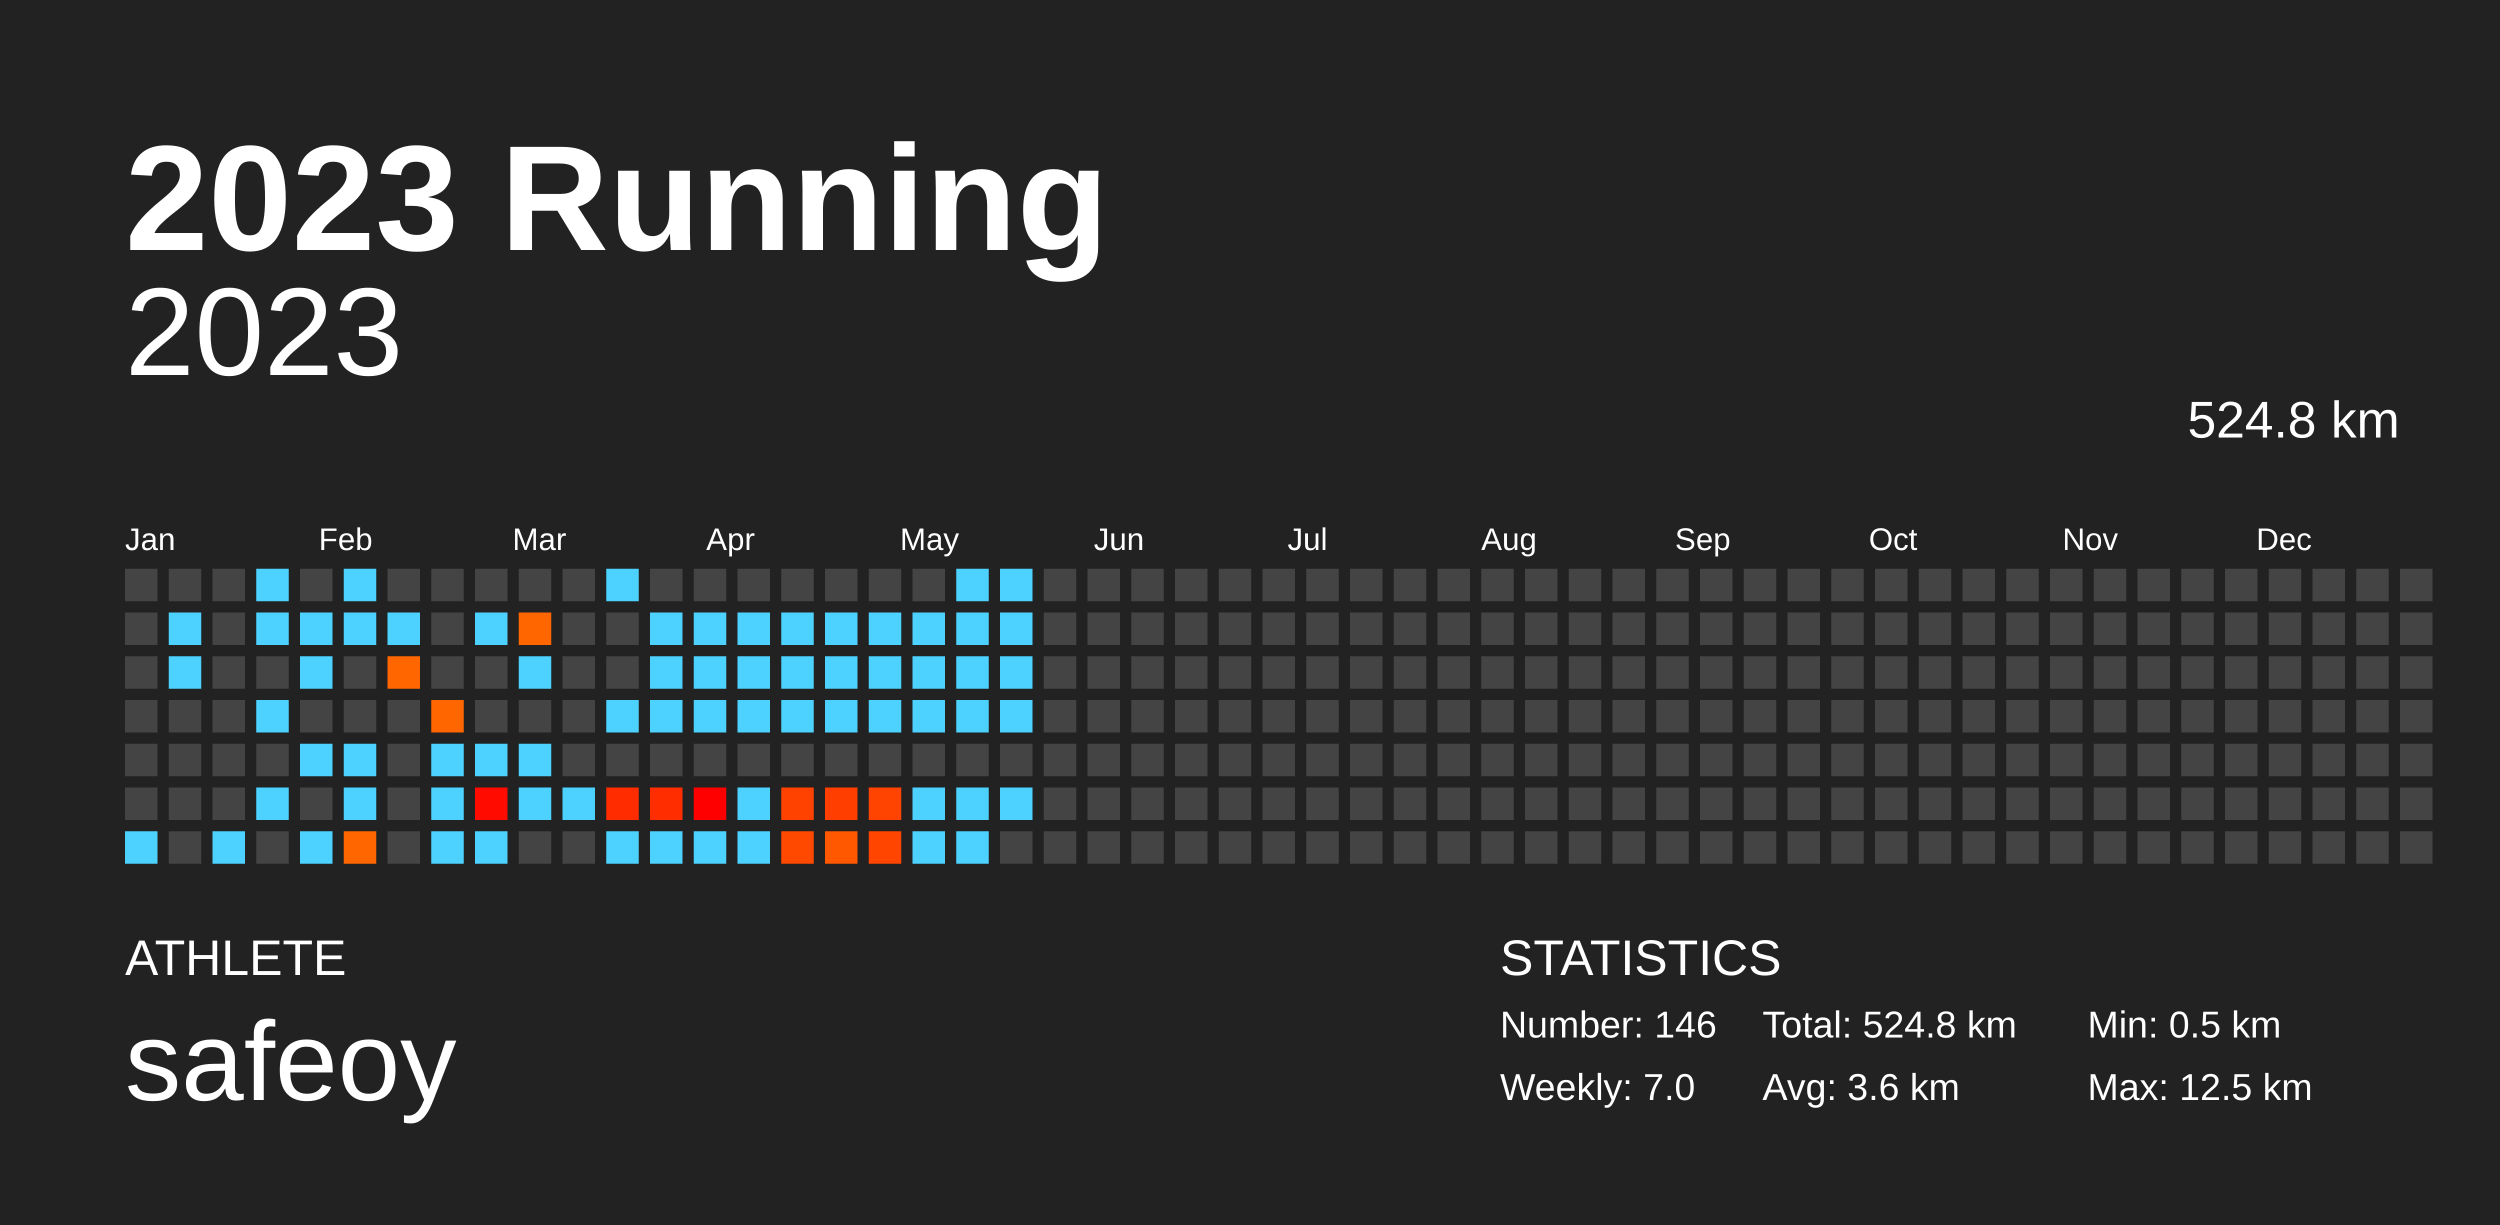
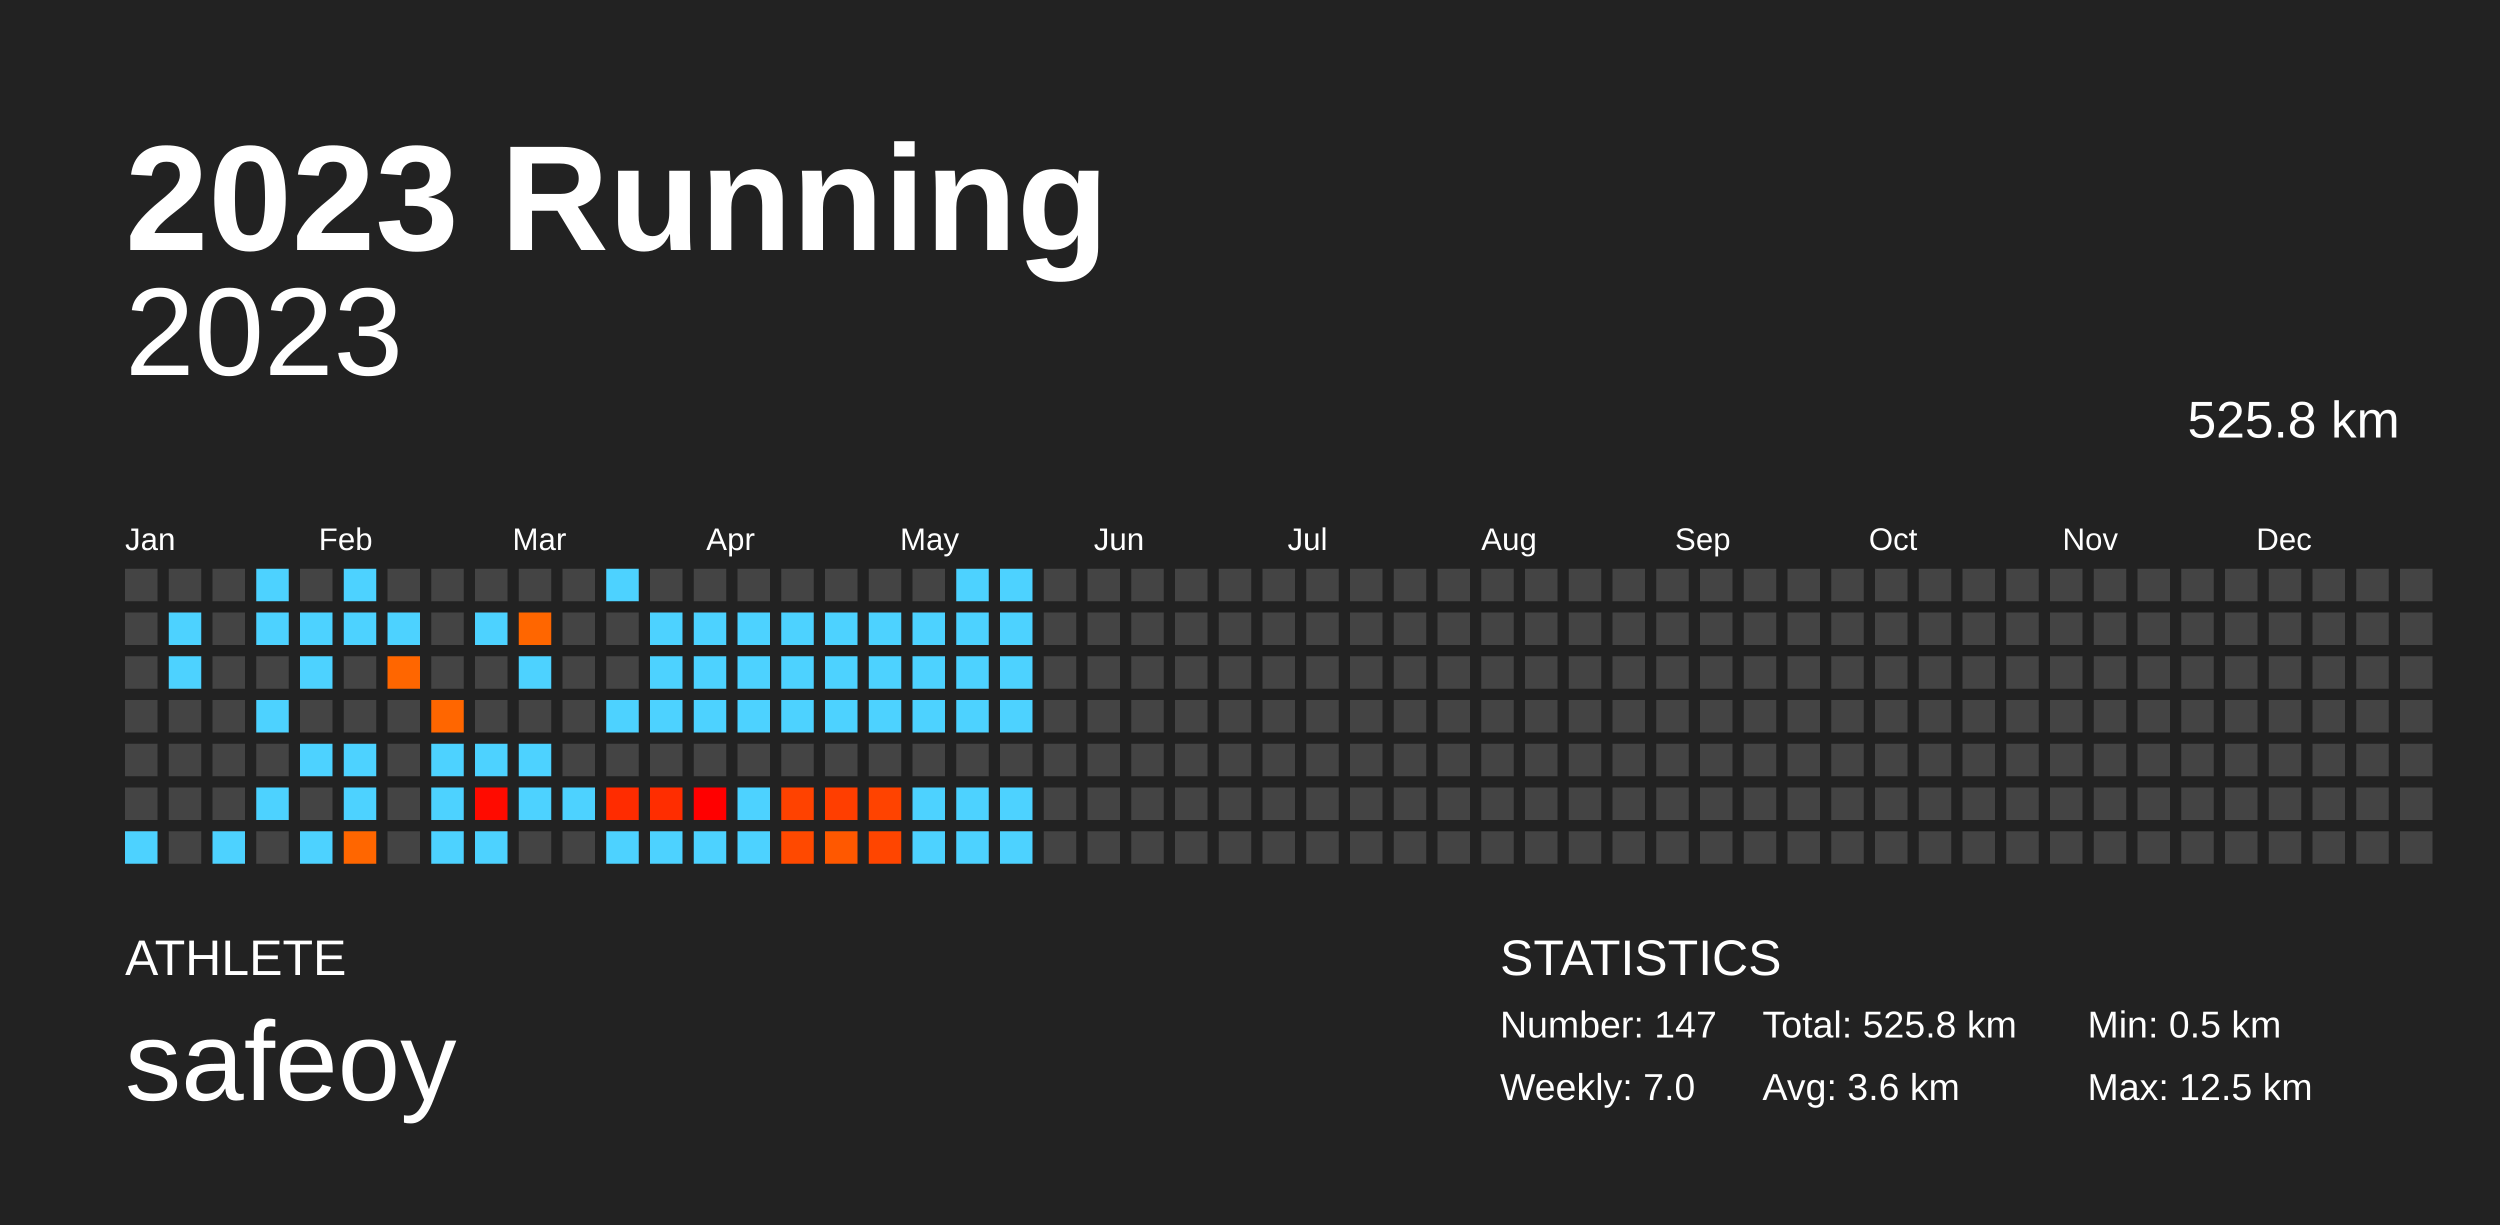
<svg xmlns="http://www.w3.org/2000/svg" baseProfile="full" height="98mm" version="1.1" viewBox="0,0,200,98" width="200mm">
  <defs />
  <rect fill="#222222" height="98" width="200" x="0" y="0" />
  <text fill="#FFFFFF" style="font-size:12px; font-family:Arial; font-weight:bold;" x="10" y="20">2023 Running</text>
  <text fill="#FFFFFF" style="font-size:4px; font-family:Arial" x="10" y="78">ATHLETE</text>
  <text fill="#FFFFFF" style="font-size:9px; font-family:Arial" x="10" y="88">safeoy</text>
  <text fill="#FFFFFF" style="font-size:4px; font-family:Arial" x="120" y="78">STATISTICS</text>
-   <text fill="#FFFFFF" style="font-size:3px; font-family:Arial" x="120" y="83">Number: 146</text>
+   <text fill="#FFFFFF" style="font-size:3px; font-family:Arial" x="120" y="83">Number: 147</text>
  <text fill="#FFFFFF" style="font-size:3px; font-family:Arial" x="120" y="88">Weekly: 7.0</text>
-   <text fill="#FFFFFF" style="font-size:3px; font-family:Arial" x="141" y="83">Total: 524.8 km</text>
+   <text fill="#FFFFFF" style="font-size:3px; font-family:Arial" x="141" y="83">Total: 525.8 km</text>
  <text fill="#FFFFFF" style="font-size:3px; font-family:Arial" x="141" y="88">Avg: 3.6 km</text>
  <text fill="#FFFFFF" style="font-size:3px; font-family:Arial" x="167" y="83">Min: 0.5 km</text>
  <text fill="#FFFFFF" style="font-size:3px; font-family:Arial" x="167" y="88">Max: 12.5 km</text>
  <text alignment-baseline="hanging" fill="#FFFFFF" style="font-size:10.0px; font-family:Arial;" x="10" y="30">2023</text>
-   <text alignment-baseline="hanging" fill="#FFFFFF" style="font-size:4.125px; font-family:Arial;" x="175" y="35">524.8 km</text>
+   <text alignment-baseline="hanging" fill="#FFFFFF" style="font-size:4.125px; font-family:Arial;" x="175" y="35">525.8 km</text>
  <text fill="#FFFFFF" style="font-size:2.5px; font-family:Arial" x="10.0" y="44">Jan</text>
  <text fill="#FFFFFF" style="font-size:2.5px; font-family:Arial" x="25.5" y="44">Feb</text>
  <text fill="#FFFFFF" style="font-size:2.5px; font-family:Arial" x="41.0" y="44">Mar</text>
  <text fill="#FFFFFF" style="font-size:2.5px; font-family:Arial" x="56.5" y="44">Apr</text>
  <text fill="#FFFFFF" style="font-size:2.5px; font-family:Arial" x="72.0" y="44">May</text>
  <text fill="#FFFFFF" style="font-size:2.5px; font-family:Arial" x="87.5" y="44">Jun</text>
  <text fill="#FFFFFF" style="font-size:2.5px; font-family:Arial" x="103.0" y="44">Jul</text>
  <text fill="#FFFFFF" style="font-size:2.5px; font-family:Arial" x="118.5" y="44">Aug</text>
  <text fill="#FFFFFF" style="font-size:2.5px; font-family:Arial" x="134.0" y="44">Sep</text>
  <text fill="#FFFFFF" style="font-size:2.5px; font-family:Arial" x="149.5" y="44">Oct</text>
  <text fill="#FFFFFF" style="font-size:2.5px; font-family:Arial" x="165.0" y="44">Nov</text>
  <text fill="#FFFFFF" style="font-size:2.5px; font-family:Arial" x="180.5" y="44">Dec</text>
  <rect fill="#444444" height="2.6" width="2.6" x="10.0" y="45.5" />
  <rect fill="#444444" height="2.6" width="2.6" x="10.0" y="49.0" />
  <rect fill="#444444" height="2.6" width="2.6" x="10.0" y="52.5" />
  <rect fill="#444444" height="2.6" width="2.6" x="10.0" y="56.0" />
  <rect fill="#444444" height="2.6" width="2.6" x="10.0" y="59.5" />
  <rect fill="#444444" height="2.6" width="2.6" x="10.0" y="63.0" />
  <rect fill="#4dd2ff" height="2.6" width="2.6" x="10.0" y="66.5" />
  <rect fill="#444444" height="2.6" width="2.6" x="13.5" y="45.5" />
  <rect fill="#4dd2ff" height="2.6" width="2.6" x="13.5" y="49.0" />
  <rect fill="#4dd2ff" height="2.6" width="2.6" x="13.5" y="52.5" />
  <rect fill="#444444" height="2.6" width="2.6" x="13.5" y="56.0" />
  <rect fill="#444444" height="2.6" width="2.6" x="13.5" y="59.5" />
  <rect fill="#444444" height="2.6" width="2.6" x="13.5" y="63.0" />
  <rect fill="#444444" height="2.6" width="2.6" x="13.5" y="66.5" />
  <rect fill="#444444" height="2.6" width="2.6" x="17.0" y="45.5" />
  <rect fill="#444444" height="2.6" width="2.6" x="17.0" y="49.0" />
  <rect fill="#444444" height="2.6" width="2.6" x="17.0" y="52.5" />
  <rect fill="#444444" height="2.6" width="2.6" x="17.0" y="56.0" />
  <rect fill="#444444" height="2.6" width="2.6" x="17.0" y="59.5" />
  <rect fill="#444444" height="2.6" width="2.6" x="17.0" y="63.0" />
  <rect fill="#4dd2ff" height="2.6" width="2.6" x="17.0" y="66.5" />
  <rect fill="#4dd2ff" height="2.6" width="2.6" x="20.5" y="45.5" />
  <rect fill="#4dd2ff" height="2.6" width="2.6" x="20.5" y="49.0" />
  <rect fill="#444444" height="2.6" width="2.6" x="20.5" y="52.5" />
  <rect fill="#4dd2ff" height="2.6" width="2.6" x="20.5" y="56.0" />
  <rect fill="#444444" height="2.6" width="2.6" x="20.5" y="59.5" />
  <rect fill="#4dd2ff" height="2.6" width="2.6" x="20.5" y="63.0" />
  <rect fill="#444444" height="2.6" width="2.6" x="20.5" y="66.5" />
  <rect fill="#444444" height="2.6" width="2.6" x="24.0" y="45.5" />
  <rect fill="#4dd2ff" height="2.6" width="2.6" x="24.0" y="49.0" />
  <rect fill="#4dd2ff" height="2.6" width="2.6" x="24.0" y="52.5" />
  <rect fill="#444444" height="2.6" width="2.6" x="24.0" y="56.0" />
  <rect fill="#4dd2ff" height="2.6" width="2.6" x="24.0" y="59.5" />
  <rect fill="#444444" height="2.6" width="2.6" x="24.0" y="63.0" />
  <rect fill="#4dd2ff" height="2.6" width="2.6" x="24.0" y="66.5" />
  <rect fill="#4dd2ff" height="2.6" width="2.6" x="27.5" y="45.5" />
  <rect fill="#4dd2ff" height="2.6" width="2.6" x="27.5" y="49.0" />
  <rect fill="#444444" height="2.6" width="2.6" x="27.5" y="52.5" />
  <rect fill="#444444" height="2.6" width="2.6" x="27.5" y="56.0" />
  <rect fill="#4dd2ff" height="2.6" width="2.6" x="27.5" y="59.5" />
  <rect fill="#4dd2ff" height="2.6" width="2.6" x="27.5" y="63.0" />
  <rect fill="#ff6600" height="2.6" width="2.6" x="27.5" y="66.5" />
  <rect fill="#444444" height="2.6" width="2.6" x="31.0" y="45.5" />
  <rect fill="#4dd2ff" height="2.6" width="2.6" x="31.0" y="49.0" />
  <rect fill="#ff6600" height="2.6" width="2.6" x="31.0" y="52.5" />
  <rect fill="#444444" height="2.6" width="2.6" x="31.0" y="56.0" />
  <rect fill="#444444" height="2.6" width="2.6" x="31.0" y="59.5" />
  <rect fill="#444444" height="2.6" width="2.6" x="31.0" y="63.0" />
  <rect fill="#444444" height="2.6" width="2.6" x="31.0" y="66.5" />
  <rect fill="#444444" height="2.6" width="2.6" x="34.5" y="45.5" />
  <rect fill="#444444" height="2.6" width="2.6" x="34.5" y="49.0" />
  <rect fill="#444444" height="2.6" width="2.6" x="34.5" y="52.5" />
  <rect fill="#ff6600" height="2.6" width="2.6" x="34.5" y="56.0" />
  <rect fill="#4dd2ff" height="2.6" width="2.6" x="34.5" y="59.5" />
  <rect fill="#4dd2ff" height="2.6" width="2.6" x="34.5" y="63.0" />
  <rect fill="#4dd2ff" height="2.6" width="2.6" x="34.5" y="66.5" />
  <rect fill="#444444" height="2.6" width="2.6" x="38.0" y="45.5" />
  <rect fill="#4dd2ff" height="2.6" width="2.6" x="38.0" y="49.0" />
  <rect fill="#444444" height="2.6" width="2.6" x="38.0" y="52.5" />
  <rect fill="#444444" height="2.6" width="2.6" x="38.0" y="56.0" />
  <rect fill="#4dd2ff" height="2.6" width="2.6" x="38.0" y="59.5" />
  <rect fill="#ff0b00" height="2.6" width="2.6" x="38.0" y="63.0" />
  <rect fill="#4dd2ff" height="2.6" width="2.6" x="38.0" y="66.5" />
  <rect fill="#444444" height="2.6" width="2.6" x="41.5" y="45.5" />
  <rect fill="#ff6600" height="2.6" width="2.6" x="41.5" y="49.0" />
  <rect fill="#4dd2ff" height="2.6" width="2.6" x="41.5" y="52.5" />
  <rect fill="#444444" height="2.6" width="2.6" x="41.5" y="56.0" />
  <rect fill="#4dd2ff" height="2.6" width="2.6" x="41.5" y="59.5" />
  <rect fill="#4dd2ff" height="2.6" width="2.6" x="41.5" y="63.0" />
  <rect fill="#444444" height="2.6" width="2.6" x="41.5" y="66.5" />
  <rect fill="#444444" height="2.6" width="2.6" x="45.0" y="45.5" />
  <rect fill="#444444" height="2.6" width="2.6" x="45.0" y="49.0" />
  <rect fill="#444444" height="2.6" width="2.6" x="45.0" y="52.5" />
  <rect fill="#444444" height="2.6" width="2.6" x="45.0" y="56.0" />
  <rect fill="#444444" height="2.6" width="2.6" x="45.0" y="59.5" />
  <rect fill="#4dd2ff" height="2.6" width="2.6" x="45.0" y="63.0" />
  <rect fill="#444444" height="2.6" width="2.6" x="45.0" y="66.5" />
  <rect fill="#4dd2ff" height="2.6" width="2.6" x="48.5" y="45.5" />
  <rect fill="#444444" height="2.6" width="2.6" x="48.5" y="49.0" />
  <rect fill="#444444" height="2.6" width="2.6" x="48.5" y="52.5" />
  <rect fill="#4dd2ff" height="2.6" width="2.6" x="48.5" y="56.0" />
  <rect fill="#444444" height="2.6" width="2.6" x="48.5" y="59.5" />
  <rect fill="#ff2c00" height="2.6" width="2.6" x="48.5" y="63.0" />
  <rect fill="#4dd2ff" height="2.6" width="2.6" x="48.5" y="66.5" />
  <rect fill="#444444" height="2.6" width="2.6" x="52.0" y="45.5" />
  <rect fill="#4dd2ff" height="2.6" width="2.6" x="52.0" y="49.0" />
  <rect fill="#4dd2ff" height="2.6" width="2.6" x="52.0" y="52.5" />
  <rect fill="#4dd2ff" height="2.6" width="2.6" x="52.0" y="56.0" />
  <rect fill="#444444" height="2.6" width="2.6" x="52.0" y="59.5" />
  <rect fill="#ff2d00" height="2.6" width="2.6" x="52.0" y="63.0" />
  <rect fill="#4dd2ff" height="2.6" width="2.6" x="52.0" y="66.5" />
  <rect fill="#444444" height="2.6" width="2.6" x="55.5" y="45.5" />
  <rect fill="#4dd2ff" height="2.6" width="2.6" x="55.5" y="49.0" />
  <rect fill="#4dd2ff" height="2.6" width="2.6" x="55.5" y="52.5" />
  <rect fill="#4dd2ff" height="2.6" width="2.6" x="55.5" y="56.0" />
  <rect fill="#444444" height="2.6" width="2.6" x="55.5" y="59.5" />
  <rect fill="#ff0000" height="2.6" width="2.6" x="55.5" y="63.0" />
  <rect fill="#4dd2ff" height="2.6" width="2.6" x="55.5" y="66.5" />
  <rect fill="#444444" height="2.6" width="2.6" x="59.0" y="45.5" />
  <rect fill="#4dd2ff" height="2.6" width="2.6" x="59.0" y="49.0" />
  <rect fill="#4dd2ff" height="2.6" width="2.6" x="59.0" y="52.5" />
  <rect fill="#4dd2ff" height="2.6" width="2.6" x="59.0" y="56.0" />
  <rect fill="#444444" height="2.6" width="2.6" x="59.0" y="59.5" />
  <rect fill="#4dd2ff" height="2.6" width="2.6" x="59.0" y="63.0" />
  <rect fill="#4dd2ff" height="2.6" width="2.6" x="59.0" y="66.5" />
  <rect fill="#444444" height="2.6" width="2.6" x="62.5" y="45.5" />
  <rect fill="#4dd2ff" height="2.6" width="2.6" x="62.5" y="49.0" />
  <rect fill="#4dd2ff" height="2.6" width="2.6" x="62.5" y="52.5" />
  <rect fill="#4dd2ff" height="2.6" width="2.6" x="62.5" y="56.0" />
  <rect fill="#444444" height="2.6" width="2.6" x="62.5" y="59.5" />
  <rect fill="#ff4200" height="2.6" width="2.6" x="62.5" y="63.0" />
  <rect fill="#ff4900" height="2.6" width="2.6" x="62.5" y="66.5" />
  <rect fill="#444444" height="2.6" width="2.6" x="66.0" y="45.5" />
  <rect fill="#4dd2ff" height="2.6" width="2.6" x="66.0" y="49.0" />
  <rect fill="#4dd2ff" height="2.6" width="2.6" x="66.0" y="52.5" />
  <rect fill="#4dd2ff" height="2.6" width="2.6" x="66.0" y="56.0" />
  <rect fill="#444444" height="2.6" width="2.6" x="66.0" y="59.5" />
  <rect fill="#ff3e00" height="2.6" width="2.6" x="66.0" y="63.0" />
  <rect fill="#ff5800" height="2.6" width="2.6" x="66.0" y="66.5" />
  <rect fill="#444444" height="2.6" width="2.6" x="69.5" y="45.5" />
  <rect fill="#4dd2ff" height="2.6" width="2.6" x="69.5" y="49.0" />
  <rect fill="#4dd2ff" height="2.6" width="2.6" x="69.5" y="52.5" />
  <rect fill="#4dd2ff" height="2.6" width="2.6" x="69.5" y="56.0" />
  <rect fill="#444444" height="2.6" width="2.6" x="69.5" y="59.5" />
  <rect fill="#ff4300" height="2.6" width="2.6" x="69.5" y="63.0" />
  <rect fill="#ff4500" height="2.6" width="2.6" x="69.5" y="66.5" />
  <rect fill="#444444" height="2.6" width="2.6" x="73.0" y="45.5" />
  <rect fill="#4dd2ff" height="2.6" width="2.6" x="73.0" y="49.0" />
  <rect fill="#4dd2ff" height="2.6" width="2.6" x="73.0" y="52.5" />
  <rect fill="#4dd2ff" height="2.6" width="2.6" x="73.0" y="56.0" />
  <rect fill="#444444" height="2.6" width="2.6" x="73.0" y="59.5" />
  <rect fill="#4dd2ff" height="2.6" width="2.6" x="73.0" y="63.0" />
  <rect fill="#4dd2ff" height="2.6" width="2.6" x="73.0" y="66.5" />
  <rect fill="#4dd2ff" height="2.6" width="2.6" x="76.5" y="45.5" />
  <rect fill="#4dd2ff" height="2.6" width="2.6" x="76.5" y="49.0" />
  <rect fill="#4dd2ff" height="2.6" width="2.6" x="76.5" y="52.5" />
  <rect fill="#4dd2ff" height="2.6" width="2.6" x="76.5" y="56.0" />
  <rect fill="#444444" height="2.6" width="2.6" x="76.5" y="59.5" />
  <rect fill="#4dd2ff" height="2.6" width="2.6" x="76.5" y="63.0" />
  <rect fill="#4dd2ff" height="2.6" width="2.6" x="76.5" y="66.5" />
  <rect fill="#4dd2ff" height="2.6" width="2.6" x="80.0" y="45.5" />
  <rect fill="#4dd2ff" height="2.6" width="2.6" x="80.0" y="49.0" />
  <rect fill="#4dd2ff" height="2.6" width="2.6" x="80.0" y="52.5" />
  <rect fill="#4dd2ff" height="2.6" width="2.6" x="80.0" y="56.0" />
  <rect fill="#444444" height="2.6" width="2.6" x="80.0" y="59.5" />
  <rect fill="#4dd2ff" height="2.6" width="2.6" x="80.0" y="63.0" />
-   <rect fill="#444444" height="2.6" width="2.6" x="80.0" y="66.5" />
+   <rect fill="#4dd2ff" height="2.6" width="2.6" x="80.0" y="66.5" />
  <rect fill="#444444" height="2.6" width="2.6" x="83.5" y="45.5" />
  <rect fill="#444444" height="2.6" width="2.6" x="83.5" y="49.0" />
  <rect fill="#444444" height="2.6" width="2.6" x="83.5" y="52.5" />
  <rect fill="#444444" height="2.6" width="2.6" x="83.5" y="56.0" />
  <rect fill="#444444" height="2.6" width="2.6" x="83.5" y="59.5" />
  <rect fill="#444444" height="2.6" width="2.6" x="83.5" y="63.0" />
  <rect fill="#444444" height="2.6" width="2.6" x="83.5" y="66.5" />
  <rect fill="#444444" height="2.6" width="2.6" x="87.0" y="45.5" />
  <rect fill="#444444" height="2.6" width="2.6" x="87.0" y="49.0" />
  <rect fill="#444444" height="2.6" width="2.6" x="87.0" y="52.5" />
  <rect fill="#444444" height="2.6" width="2.6" x="87.0" y="56.0" />
  <rect fill="#444444" height="2.6" width="2.6" x="87.0" y="59.5" />
  <rect fill="#444444" height="2.6" width="2.6" x="87.0" y="63.0" />
  <rect fill="#444444" height="2.6" width="2.6" x="87.0" y="66.5" />
  <rect fill="#444444" height="2.6" width="2.6" x="90.5" y="45.5" />
  <rect fill="#444444" height="2.6" width="2.6" x="90.5" y="49.0" />
  <rect fill="#444444" height="2.6" width="2.6" x="90.5" y="52.5" />
  <rect fill="#444444" height="2.6" width="2.6" x="90.5" y="56.0" />
  <rect fill="#444444" height="2.6" width="2.6" x="90.5" y="59.5" />
  <rect fill="#444444" height="2.6" width="2.6" x="90.5" y="63.0" />
  <rect fill="#444444" height="2.6" width="2.6" x="90.5" y="66.5" />
  <rect fill="#444444" height="2.6" width="2.6" x="94.0" y="45.5" />
  <rect fill="#444444" height="2.6" width="2.6" x="94.0" y="49.0" />
  <rect fill="#444444" height="2.6" width="2.6" x="94.0" y="52.5" />
  <rect fill="#444444" height="2.6" width="2.6" x="94.0" y="56.0" />
  <rect fill="#444444" height="2.6" width="2.6" x="94.0" y="59.5" />
  <rect fill="#444444" height="2.6" width="2.6" x="94.0" y="63.0" />
  <rect fill="#444444" height="2.6" width="2.6" x="94.0" y="66.5" />
  <rect fill="#444444" height="2.6" width="2.6" x="97.5" y="45.5" />
  <rect fill="#444444" height="2.6" width="2.6" x="97.5" y="49.0" />
  <rect fill="#444444" height="2.6" width="2.6" x="97.5" y="52.5" />
  <rect fill="#444444" height="2.6" width="2.6" x="97.5" y="56.0" />
  <rect fill="#444444" height="2.6" width="2.6" x="97.5" y="59.5" />
  <rect fill="#444444" height="2.6" width="2.6" x="97.5" y="63.0" />
  <rect fill="#444444" height="2.6" width="2.6" x="97.5" y="66.5" />
  <rect fill="#444444" height="2.6" width="2.6" x="101.0" y="45.5" />
  <rect fill="#444444" height="2.6" width="2.6" x="101.0" y="49.0" />
  <rect fill="#444444" height="2.6" width="2.6" x="101.0" y="52.5" />
  <rect fill="#444444" height="2.6" width="2.6" x="101.0" y="56.0" />
  <rect fill="#444444" height="2.6" width="2.6" x="101.0" y="59.5" />
  <rect fill="#444444" height="2.6" width="2.6" x="101.0" y="63.0" />
  <rect fill="#444444" height="2.6" width="2.6" x="101.0" y="66.5" />
  <rect fill="#444444" height="2.6" width="2.6" x="104.5" y="45.5" />
  <rect fill="#444444" height="2.6" width="2.6" x="104.5" y="49.0" />
  <rect fill="#444444" height="2.6" width="2.6" x="104.5" y="52.5" />
  <rect fill="#444444" height="2.6" width="2.6" x="104.5" y="56.0" />
  <rect fill="#444444" height="2.6" width="2.6" x="104.5" y="59.5" />
  <rect fill="#444444" height="2.6" width="2.6" x="104.5" y="63.0" />
  <rect fill="#444444" height="2.6" width="2.6" x="104.5" y="66.5" />
  <rect fill="#444444" height="2.6" width="2.6" x="108.0" y="45.5" />
  <rect fill="#444444" height="2.6" width="2.6" x="108.0" y="49.0" />
  <rect fill="#444444" height="2.6" width="2.6" x="108.0" y="52.5" />
  <rect fill="#444444" height="2.6" width="2.6" x="108.0" y="56.0" />
  <rect fill="#444444" height="2.6" width="2.6" x="108.0" y="59.5" />
  <rect fill="#444444" height="2.6" width="2.6" x="108.0" y="63.0" />
  <rect fill="#444444" height="2.6" width="2.6" x="108.0" y="66.5" />
  <rect fill="#444444" height="2.6" width="2.6" x="111.5" y="45.5" />
  <rect fill="#444444" height="2.6" width="2.6" x="111.5" y="49.0" />
  <rect fill="#444444" height="2.6" width="2.6" x="111.5" y="52.5" />
  <rect fill="#444444" height="2.6" width="2.6" x="111.5" y="56.0" />
  <rect fill="#444444" height="2.6" width="2.6" x="111.5" y="59.5" />
  <rect fill="#444444" height="2.6" width="2.6" x="111.5" y="63.0" />
  <rect fill="#444444" height="2.6" width="2.6" x="111.5" y="66.5" />
  <rect fill="#444444" height="2.6" width="2.6" x="115.0" y="45.5" />
  <rect fill="#444444" height="2.6" width="2.6" x="115.0" y="49.0" />
  <rect fill="#444444" height="2.6" width="2.6" x="115.0" y="52.5" />
  <rect fill="#444444" height="2.6" width="2.6" x="115.0" y="56.0" />
  <rect fill="#444444" height="2.6" width="2.6" x="115.0" y="59.5" />
  <rect fill="#444444" height="2.6" width="2.6" x="115.0" y="63.0" />
  <rect fill="#444444" height="2.6" width="2.6" x="115.0" y="66.5" />
  <rect fill="#444444" height="2.6" width="2.6" x="118.5" y="45.5" />
  <rect fill="#444444" height="2.6" width="2.6" x="118.5" y="49.0" />
  <rect fill="#444444" height="2.6" width="2.6" x="118.5" y="52.5" />
  <rect fill="#444444" height="2.6" width="2.6" x="118.5" y="56.0" />
  <rect fill="#444444" height="2.6" width="2.6" x="118.5" y="59.5" />
  <rect fill="#444444" height="2.6" width="2.6" x="118.5" y="63.0" />
  <rect fill="#444444" height="2.6" width="2.6" x="118.5" y="66.5" />
  <rect fill="#444444" height="2.6" width="2.6" x="122.0" y="45.5" />
  <rect fill="#444444" height="2.6" width="2.6" x="122.0" y="49.0" />
  <rect fill="#444444" height="2.6" width="2.6" x="122.0" y="52.5" />
  <rect fill="#444444" height="2.6" width="2.6" x="122.0" y="56.0" />
  <rect fill="#444444" height="2.6" width="2.6" x="122.0" y="59.5" />
  <rect fill="#444444" height="2.6" width="2.6" x="122.0" y="63.0" />
  <rect fill="#444444" height="2.6" width="2.6" x="122.0" y="66.5" />
  <rect fill="#444444" height="2.6" width="2.6" x="125.5" y="45.5" />
  <rect fill="#444444" height="2.6" width="2.6" x="125.5" y="49.0" />
  <rect fill="#444444" height="2.6" width="2.6" x="125.5" y="52.5" />
  <rect fill="#444444" height="2.6" width="2.6" x="125.5" y="56.0" />
  <rect fill="#444444" height="2.6" width="2.6" x="125.5" y="59.5" />
  <rect fill="#444444" height="2.6" width="2.6" x="125.5" y="63.0" />
  <rect fill="#444444" height="2.6" width="2.6" x="125.5" y="66.5" />
  <rect fill="#444444" height="2.6" width="2.6" x="129.0" y="45.5" />
  <rect fill="#444444" height="2.6" width="2.6" x="129.0" y="49.0" />
  <rect fill="#444444" height="2.6" width="2.6" x="129.0" y="52.5" />
  <rect fill="#444444" height="2.6" width="2.6" x="129.0" y="56.0" />
  <rect fill="#444444" height="2.6" width="2.6" x="129.0" y="59.5" />
  <rect fill="#444444" height="2.6" width="2.6" x="129.0" y="63.0" />
  <rect fill="#444444" height="2.6" width="2.6" x="129.0" y="66.5" />
  <rect fill="#444444" height="2.6" width="2.6" x="132.5" y="45.5" />
  <rect fill="#444444" height="2.6" width="2.6" x="132.5" y="49.0" />
  <rect fill="#444444" height="2.6" width="2.6" x="132.5" y="52.5" />
  <rect fill="#444444" height="2.6" width="2.6" x="132.5" y="56.0" />
  <rect fill="#444444" height="2.6" width="2.6" x="132.5" y="59.5" />
  <rect fill="#444444" height="2.6" width="2.6" x="132.5" y="63.0" />
  <rect fill="#444444" height="2.6" width="2.6" x="132.5" y="66.5" />
  <rect fill="#444444" height="2.6" width="2.6" x="136.0" y="45.5" />
  <rect fill="#444444" height="2.6" width="2.6" x="136.0" y="49.0" />
  <rect fill="#444444" height="2.6" width="2.6" x="136.0" y="52.5" />
  <rect fill="#444444" height="2.6" width="2.6" x="136.0" y="56.0" />
  <rect fill="#444444" height="2.6" width="2.6" x="136.0" y="59.5" />
  <rect fill="#444444" height="2.6" width="2.6" x="136.0" y="63.0" />
  <rect fill="#444444" height="2.6" width="2.6" x="136.0" y="66.5" />
  <rect fill="#444444" height="2.6" width="2.6" x="139.5" y="45.5" />
  <rect fill="#444444" height="2.6" width="2.6" x="139.5" y="49.0" />
  <rect fill="#444444" height="2.6" width="2.6" x="139.5" y="52.5" />
  <rect fill="#444444" height="2.6" width="2.6" x="139.5" y="56.0" />
  <rect fill="#444444" height="2.6" width="2.6" x="139.5" y="59.5" />
  <rect fill="#444444" height="2.6" width="2.6" x="139.5" y="63.0" />
  <rect fill="#444444" height="2.6" width="2.6" x="139.5" y="66.5" />
  <rect fill="#444444" height="2.6" width="2.6" x="143.0" y="45.5" />
  <rect fill="#444444" height="2.6" width="2.6" x="143.0" y="49.0" />
  <rect fill="#444444" height="2.6" width="2.6" x="143.0" y="52.5" />
  <rect fill="#444444" height="2.6" width="2.6" x="143.0" y="56.0" />
  <rect fill="#444444" height="2.6" width="2.6" x="143.0" y="59.5" />
  <rect fill="#444444" height="2.6" width="2.6" x="143.0" y="63.0" />
  <rect fill="#444444" height="2.6" width="2.6" x="143.0" y="66.5" />
  <rect fill="#444444" height="2.6" width="2.6" x="146.5" y="45.5" />
  <rect fill="#444444" height="2.6" width="2.6" x="146.5" y="49.0" />
  <rect fill="#444444" height="2.6" width="2.6" x="146.5" y="52.5" />
  <rect fill="#444444" height="2.6" width="2.6" x="146.5" y="56.0" />
  <rect fill="#444444" height="2.6" width="2.6" x="146.5" y="59.5" />
  <rect fill="#444444" height="2.6" width="2.6" x="146.5" y="63.0" />
  <rect fill="#444444" height="2.6" width="2.6" x="146.5" y="66.5" />
  <rect fill="#444444" height="2.6" width="2.6" x="150.0" y="45.5" />
  <rect fill="#444444" height="2.6" width="2.6" x="150.0" y="49.0" />
  <rect fill="#444444" height="2.6" width="2.6" x="150.0" y="52.5" />
  <rect fill="#444444" height="2.6" width="2.6" x="150.0" y="56.0" />
  <rect fill="#444444" height="2.6" width="2.6" x="150.0" y="59.5" />
  <rect fill="#444444" height="2.6" width="2.6" x="150.0" y="63.0" />
  <rect fill="#444444" height="2.6" width="2.6" x="150.0" y="66.5" />
  <rect fill="#444444" height="2.6" width="2.6" x="153.5" y="45.5" />
  <rect fill="#444444" height="2.6" width="2.6" x="153.5" y="49.0" />
  <rect fill="#444444" height="2.6" width="2.6" x="153.5" y="52.5" />
  <rect fill="#444444" height="2.6" width="2.6" x="153.5" y="56.0" />
  <rect fill="#444444" height="2.6" width="2.6" x="153.5" y="59.5" />
  <rect fill="#444444" height="2.6" width="2.6" x="153.5" y="63.0" />
  <rect fill="#444444" height="2.6" width="2.6" x="153.5" y="66.5" />
  <rect fill="#444444" height="2.6" width="2.6" x="157.0" y="45.5" />
  <rect fill="#444444" height="2.6" width="2.6" x="157.0" y="49.0" />
  <rect fill="#444444" height="2.6" width="2.6" x="157.0" y="52.5" />
  <rect fill="#444444" height="2.6" width="2.6" x="157.0" y="56.0" />
  <rect fill="#444444" height="2.6" width="2.6" x="157.0" y="59.5" />
  <rect fill="#444444" height="2.6" width="2.6" x="157.0" y="63.0" />
  <rect fill="#444444" height="2.6" width="2.6" x="157.0" y="66.5" />
  <rect fill="#444444" height="2.6" width="2.6" x="160.5" y="45.5" />
  <rect fill="#444444" height="2.6" width="2.6" x="160.5" y="49.0" />
  <rect fill="#444444" height="2.6" width="2.6" x="160.5" y="52.5" />
  <rect fill="#444444" height="2.6" width="2.6" x="160.5" y="56.0" />
  <rect fill="#444444" height="2.6" width="2.6" x="160.5" y="59.5" />
  <rect fill="#444444" height="2.6" width="2.6" x="160.5" y="63.0" />
  <rect fill="#444444" height="2.6" width="2.6" x="160.5" y="66.5" />
  <rect fill="#444444" height="2.6" width="2.6" x="164.0" y="45.5" />
  <rect fill="#444444" height="2.6" width="2.6" x="164.0" y="49.0" />
  <rect fill="#444444" height="2.6" width="2.6" x="164.0" y="52.5" />
  <rect fill="#444444" height="2.6" width="2.6" x="164.0" y="56.0" />
  <rect fill="#444444" height="2.6" width="2.6" x="164.0" y="59.5" />
  <rect fill="#444444" height="2.6" width="2.6" x="164.0" y="63.0" />
  <rect fill="#444444" height="2.6" width="2.6" x="164.0" y="66.5" />
  <rect fill="#444444" height="2.6" width="2.6" x="167.5" y="45.5" />
  <rect fill="#444444" height="2.6" width="2.6" x="167.5" y="49.0" />
  <rect fill="#444444" height="2.6" width="2.6" x="167.5" y="52.5" />
  <rect fill="#444444" height="2.6" width="2.6" x="167.5" y="56.0" />
  <rect fill="#444444" height="2.6" width="2.6" x="167.5" y="59.5" />
  <rect fill="#444444" height="2.6" width="2.6" x="167.5" y="63.0" />
  <rect fill="#444444" height="2.6" width="2.6" x="167.5" y="66.5" />
  <rect fill="#444444" height="2.6" width="2.6" x="171.0" y="45.5" />
  <rect fill="#444444" height="2.6" width="2.6" x="171.0" y="49.0" />
  <rect fill="#444444" height="2.6" width="2.6" x="171.0" y="52.5" />
  <rect fill="#444444" height="2.6" width="2.6" x="171.0" y="56.0" />
  <rect fill="#444444" height="2.6" width="2.6" x="171.0" y="59.5" />
  <rect fill="#444444" height="2.6" width="2.6" x="171.0" y="63.0" />
  <rect fill="#444444" height="2.6" width="2.6" x="171.0" y="66.5" />
  <rect fill="#444444" height="2.6" width="2.6" x="174.5" y="45.5" />
  <rect fill="#444444" height="2.6" width="2.6" x="174.5" y="49.0" />
  <rect fill="#444444" height="2.6" width="2.6" x="174.5" y="52.5" />
  <rect fill="#444444" height="2.6" width="2.6" x="174.5" y="56.0" />
  <rect fill="#444444" height="2.6" width="2.6" x="174.5" y="59.5" />
  <rect fill="#444444" height="2.6" width="2.6" x="174.5" y="63.0" />
  <rect fill="#444444" height="2.6" width="2.6" x="174.5" y="66.5" />
  <rect fill="#444444" height="2.6" width="2.6" x="178.0" y="45.5" />
  <rect fill="#444444" height="2.6" width="2.6" x="178.0" y="49.0" />
  <rect fill="#444444" height="2.6" width="2.6" x="178.0" y="52.5" />
  <rect fill="#444444" height="2.6" width="2.6" x="178.0" y="56.0" />
  <rect fill="#444444" height="2.6" width="2.6" x="178.0" y="59.5" />
  <rect fill="#444444" height="2.6" width="2.6" x="178.0" y="63.0" />
  <rect fill="#444444" height="2.6" width="2.6" x="178.0" y="66.5" />
  <rect fill="#444444" height="2.6" width="2.6" x="181.5" y="45.5" />
  <rect fill="#444444" height="2.6" width="2.6" x="181.5" y="49.0" />
  <rect fill="#444444" height="2.6" width="2.6" x="181.5" y="52.5" />
  <rect fill="#444444" height="2.6" width="2.6" x="181.5" y="56.0" />
  <rect fill="#444444" height="2.6" width="2.6" x="181.5" y="59.5" />
  <rect fill="#444444" height="2.6" width="2.6" x="181.5" y="63.0" />
  <rect fill="#444444" height="2.6" width="2.6" x="181.5" y="66.5" />
  <rect fill="#444444" height="2.6" width="2.6" x="185.0" y="45.5" />
  <rect fill="#444444" height="2.6" width="2.6" x="185.0" y="49.0" />
  <rect fill="#444444" height="2.6" width="2.6" x="185.0" y="52.5" />
  <rect fill="#444444" height="2.6" width="2.6" x="185.0" y="56.0" />
  <rect fill="#444444" height="2.6" width="2.6" x="185.0" y="59.5" />
  <rect fill="#444444" height="2.6" width="2.6" x="185.0" y="63.0" />
  <rect fill="#444444" height="2.6" width="2.6" x="185.0" y="66.5" />
  <rect fill="#444444" height="2.6" width="2.6" x="188.5" y="45.5" />
  <rect fill="#444444" height="2.6" width="2.6" x="188.5" y="49.0" />
  <rect fill="#444444" height="2.6" width="2.6" x="188.5" y="52.5" />
  <rect fill="#444444" height="2.6" width="2.6" x="188.5" y="56.0" />
  <rect fill="#444444" height="2.6" width="2.6" x="188.5" y="59.5" />
  <rect fill="#444444" height="2.6" width="2.6" x="188.5" y="63.0" />
  <rect fill="#444444" height="2.6" width="2.6" x="188.5" y="66.5" />
  <rect fill="#444444" height="2.6" width="2.6" x="192.0" y="45.5" />
  <rect fill="#444444" height="2.6" width="2.6" x="192.0" y="49.0" />
  <rect fill="#444444" height="2.6" width="2.6" x="192.0" y="52.5" />
  <rect fill="#444444" height="2.6" width="2.6" x="192.0" y="56.0" />
  <rect fill="#444444" height="2.6" width="2.6" x="192.0" y="59.5" />
  <rect fill="#444444" height="2.6" width="2.6" x="192.0" y="63.0" />
  <rect fill="#444444" height="2.6" width="2.6" x="192.0" y="66.5" />
</svg>
